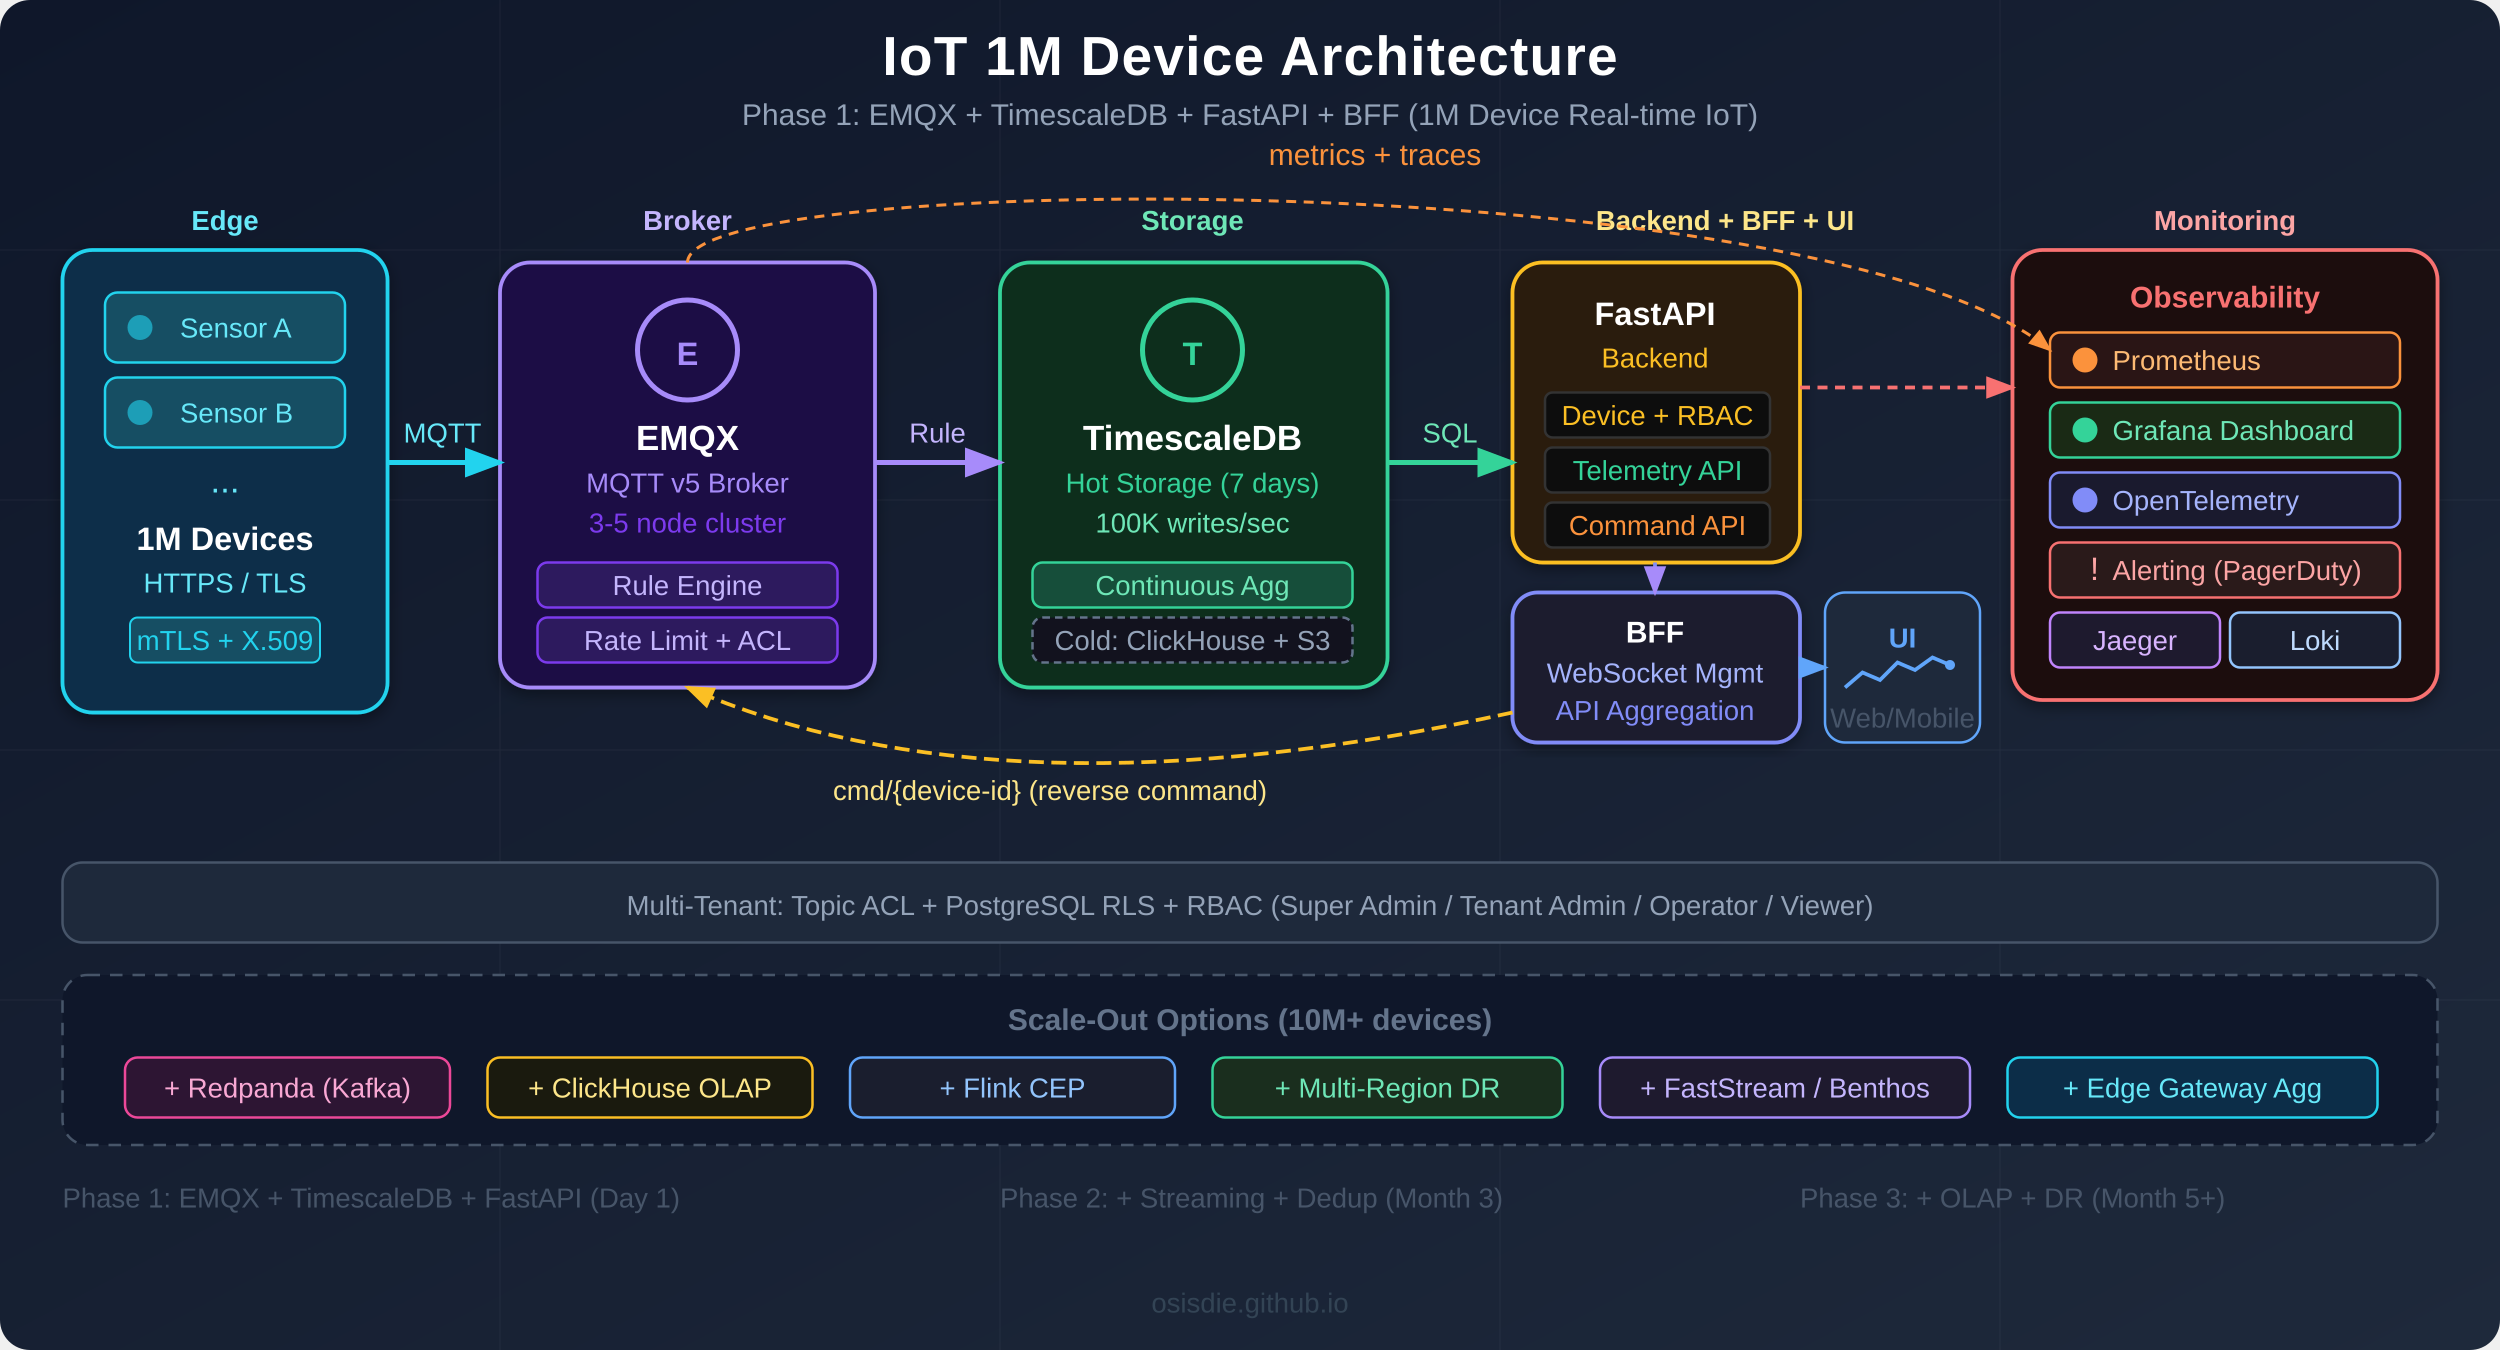
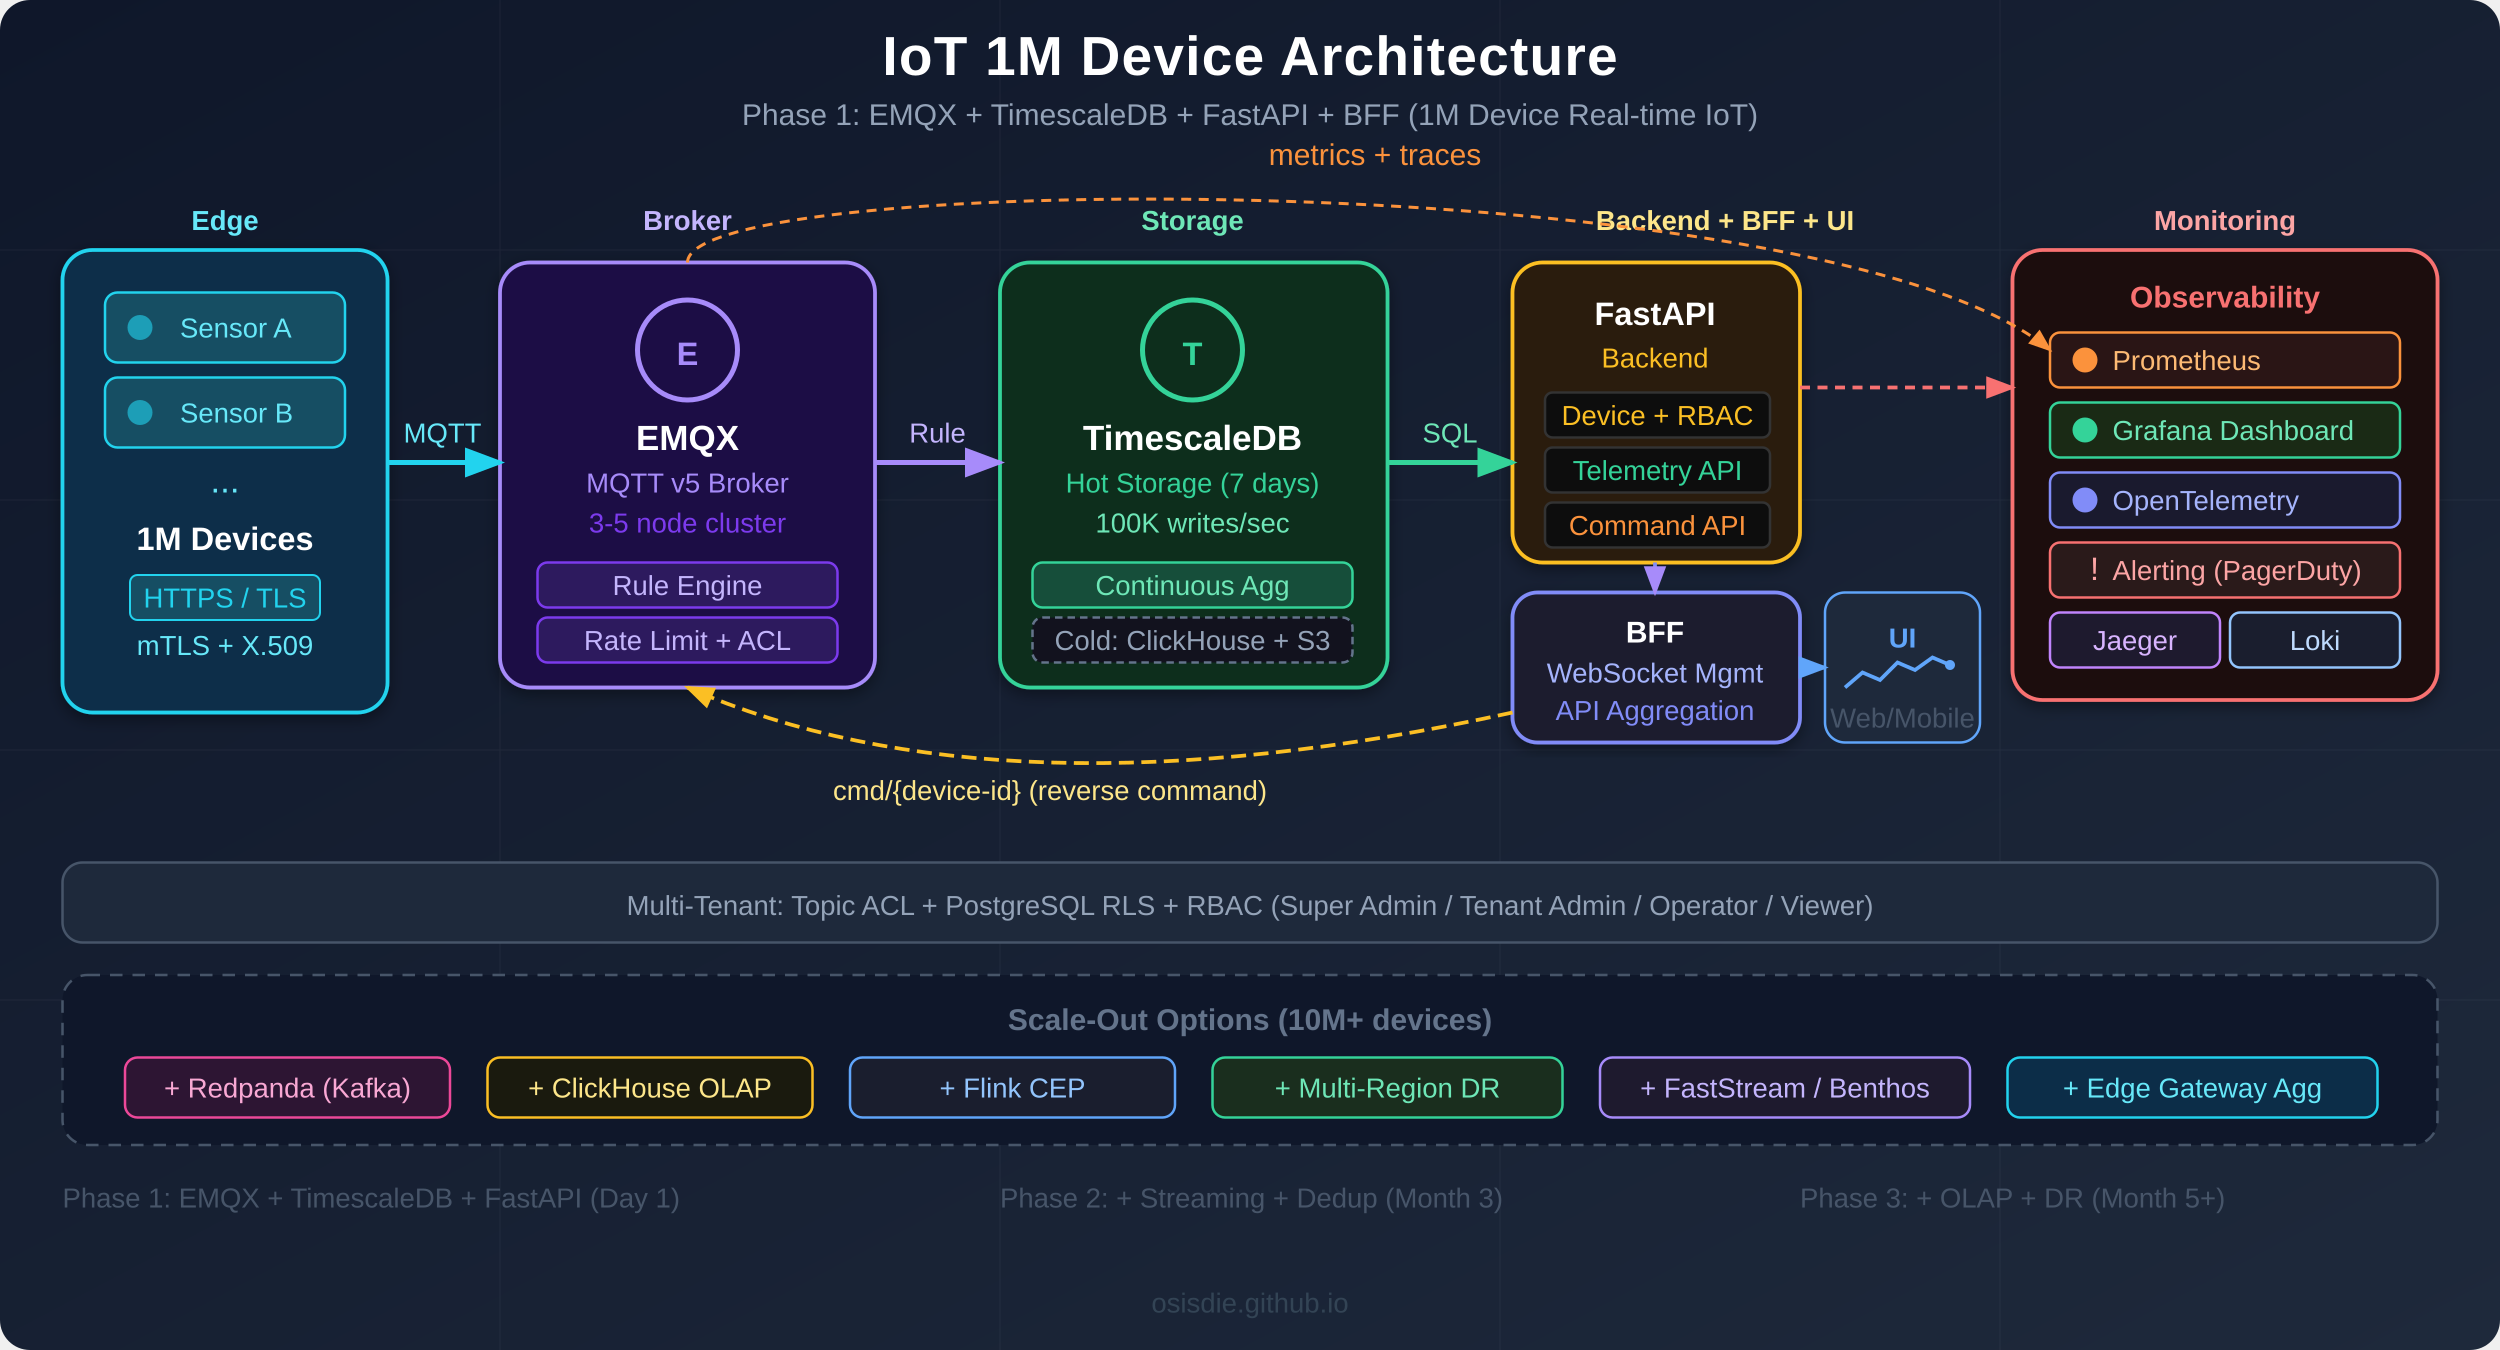
<svg xmlns="http://www.w3.org/2000/svg" viewBox="0 0 1000 540" font-family="-apple-system, system-ui, Arial, sans-serif">
  <defs>
    <linearGradient id="bgGrad" x1="0%" y1="0%" x2="100%" y2="100%">
      <stop offset="0%" style="stop-color:#0f172a;stop-opacity:1" />
      <stop offset="100%" style="stop-color:#1e293b;stop-opacity:1" />
    </linearGradient>
    <filter id="shadow">
      <feDropShadow dx="0" dy="2" stdDeviation="3" flood-color="#000" flood-opacity="0.4" />
    </filter>
    <marker id="arrCyan" markerWidth="8" markerHeight="6" refX="7" refY="3" orient="auto">
      <polygon points="0 0, 8 3, 0 6" fill="#22d3ee" />
    </marker>
    <marker id="arrPurple" markerWidth="8" markerHeight="6" refX="7" refY="3" orient="auto">
      <polygon points="0 0, 8 3, 0 6" fill="#a78bfa" />
    </marker>
    <marker id="arrGreen" markerWidth="8" markerHeight="6" refX="7" refY="3" orient="auto">
      <polygon points="0 0, 8 3, 0 6" fill="#34d399" />
    </marker>
    <marker id="arrYellow" markerWidth="8" markerHeight="6" refX="7" refY="3" orient="auto">
      <polygon points="0 0, 8 3, 0 6" fill="#fbbf24" />
    </marker>
    <marker id="arrBlue" markerWidth="8" markerHeight="6" refX="7" refY="3" orient="auto">
      <polygon points="0 0, 8 3, 0 6" fill="#60a5fa" />
    </marker>
    <marker id="arrOrange" markerWidth="8" markerHeight="6" refX="7" refY="3" orient="auto">
      <polygon points="0 0, 8 3, 0 6" fill="#fb923c" />
    </marker>
    <marker id="arrRed" markerWidth="8" markerHeight="6" refX="7" refY="3" orient="auto">
      <polygon points="0 0, 8 3, 0 6" fill="#f87171" />
    </marker>
  </defs>
  <rect width="1000" height="540" fill="url(#bgGrad)" rx="12" />
  <g opacity="0.04" stroke="#fff" stroke-width="0.5">
    <line x1="0" y1="100" x2="1000" y2="100" />
    <line x1="0" y1="200" x2="1000" y2="200" />
    <line x1="0" y1="300" x2="1000" y2="300" />
    <line x1="0" y1="400" x2="1000" y2="400" />
    <line x1="200" y1="0" x2="200" y2="540" />
    <line x1="400" y1="0" x2="400" y2="540" />
    <line x1="600" y1="0" x2="600" y2="540" />
    <line x1="800" y1="0" x2="800" y2="540" />
  </g>
  <text x="500" y="30" text-anchor="middle" fill="#fff" font-size="22" font-weight="700" letter-spacing="0.5">IoT 1M Device Architecture</text>
  <text x="500" y="50" text-anchor="middle" fill="#94a3b8" font-size="12">Phase 1: EMQX + TimescaleDB + FastAPI + BFF (1M Device Real-time IoT)</text>
  <text x="550" y="66" text-anchor="middle" fill="#fb923c" font-size="12" font-weight="500">metrics + traces</text>
  <text x="90" y="92" text-anchor="middle" fill="#67e8f9" font-size="11" font-weight="600">Edge</text>
  <text x="275" y="92" text-anchor="middle" fill="#c4b5fd" font-size="11" font-weight="600">Broker</text>
  <text x="477" y="92" text-anchor="middle" fill="#6ee7b7" font-size="11" font-weight="600">Storage</text>
  <text x="690" y="92" text-anchor="middle" fill="#fde68a" font-size="11" font-weight="600">Backend + BFF + UI</text>
  <text x="890" y="92" text-anchor="middle" fill="#fca5a5" font-size="11" font-weight="600">Monitoring</text>
  <g filter="url(#shadow)">
    <rect x="25" y="100" width="130" height="185" rx="12" fill="#0c2d48" stroke="#22d3ee" stroke-width="1.5" />
  </g>
  <rect x="42" y="117" width="96" height="28" rx="5" fill="#164e63" stroke="#22d3ee" stroke-width="1" />
  <circle cx="56" cy="131" r="5" fill="#22d3ee" opacity="0.6" />
  <text x="72" y="135" fill="#67e8f9" font-size="11">Sensor A</text>
  <rect x="42" y="151" width="96" height="28" rx="5" fill="#164e63" stroke="#22d3ee" stroke-width="1" />
  <circle cx="56" cy="165" r="5" fill="#22d3ee" opacity="0.6" />
  <text x="72" y="169" fill="#67e8f9" font-size="11">Sensor B</text>
  <text x="90" y="197" text-anchor="middle" fill="#67e8f9" font-size="14">...</text>
  <text x="90" y="220" text-anchor="middle" fill="#fff" font-size="13" font-weight="600">1M Devices</text>
-   <text x="90" y="237" text-anchor="middle" fill="#67e8f9" font-size="11">HTTPS / TLS</text>
-   <rect x="52" y="247" width="76" height="18" rx="3" fill="#164e63" stroke="#22d3ee" stroke-width="0.8" />
-   <text x="90" y="260" text-anchor="middle" fill="#22d3ee" font-size="11">mTLS + X.509</text>
+   <rect x="52" y="230" width="76" height="18" rx="3" fill="#164e63" stroke="#22d3ee" stroke-width="0.8" />
+   <text x="90" y="243" text-anchor="middle" fill="#22d3ee" font-size="11">HTTPS / TLS</text>
+   <text x="90" y="262" text-anchor="middle" fill="#67e8f9" font-size="11">mTLS + X.509</text>
  <g filter="url(#shadow)">
    <rect x="200" y="105" width="150" height="170" rx="12" fill="#1e1145" stroke="#a78bfa" stroke-width="1.5" />
  </g>
  <circle cx="275" cy="140" r="20" fill="none" stroke="#a78bfa" stroke-width="2" />
  <text x="275" y="146" text-anchor="middle" fill="#a78bfa" font-size="13" font-weight="700">E</text>
  <text x="275" y="180" text-anchor="middle" fill="#fff" font-size="14" font-weight="600">EMQX</text>
  <text x="275" y="197" text-anchor="middle" fill="#a78bfa" font-size="11">MQTT v5 Broker</text>
  <text x="275" y="213" text-anchor="middle" fill="#7c3aed" font-size="11">3-5 node cluster</text>
  <rect x="215" y="225" width="120" height="18" rx="4" fill="#2d1a5e" stroke="#7c3aed" stroke-width="1" />
  <text x="275" y="238" text-anchor="middle" fill="#c4b5fd" font-size="11">Rule Engine</text>
  <rect x="215" y="247" width="120" height="18" rx="4" fill="#2d1a5e" stroke="#7c3aed" stroke-width="1" />
  <text x="275" y="260" text-anchor="middle" fill="#c4b5fd" font-size="11">Rate Limit + ACL</text>
  <g filter="url(#shadow)">
    <rect x="400" y="105" width="155" height="170" rx="12" fill="#0a2e1e" stroke="#34d399" stroke-width="1.5" />
  </g>
  <circle cx="477" cy="140" r="20" fill="none" stroke="#34d399" stroke-width="2" />
  <text x="477" y="146" text-anchor="middle" fill="#34d399" font-size="13" font-weight="700">T</text>
  <text x="477" y="180" text-anchor="middle" fill="#fff" font-size="14" font-weight="600">TimescaleDB</text>
  <text x="477" y="197" text-anchor="middle" fill="#34d399" font-size="11">Hot Storage (7 days)</text>
  <text x="477" y="213" text-anchor="middle" fill="#6ee7b7" font-size="11">100K writes/sec</text>
  <rect x="413" y="225" width="128" height="18" rx="4" fill="#164e3a" stroke="#34d399" stroke-width="1" />
  <text x="477" y="238" text-anchor="middle" fill="#6ee7b7" font-size="11">Continuous Agg</text>
  <rect x="413" y="247" width="128" height="18" rx="4" fill="#12121e" stroke="#64748b" stroke-width="1" stroke-dasharray="3,2" />
  <text x="477" y="260" text-anchor="middle" fill="#94a3b8" font-size="11">Cold: ClickHouse + S3</text>
  <g filter="url(#shadow)">
    <rect x="605" y="105" width="115" height="120" rx="12" fill="#2a1a0e" stroke="#fbbf24" stroke-width="1.5" />
  </g>
  <text x="662" y="130" text-anchor="middle" fill="#fff" font-size="13" font-weight="600">FastAPI</text>
  <text x="662" y="147" text-anchor="middle" fill="#fbbf24" font-size="11">Backend</text>
  <rect x="618" y="157" width="90" height="18" rx="3" fill="#0d0d0d" stroke="#333" stroke-width="1" />
  <text x="663" y="170" text-anchor="middle" fill="#fbbf24" font-size="11">Device + RBAC</text>
  <rect x="618" y="179" width="90" height="18" rx="3" fill="#0d0d0d" stroke="#333" stroke-width="1" />
  <text x="663" y="192" text-anchor="middle" fill="#34d399" font-size="11">Telemetry API</text>
  <rect x="618" y="201" width="90" height="18" rx="3" fill="#0d0d0d" stroke="#333" stroke-width="1" />
  <text x="663" y="214" text-anchor="middle" fill="#fb923c" font-size="11">Command API</text>
  <g filter="url(#shadow)">
    <rect x="605" y="237" width="115" height="60" rx="10" fill="#1a1e2e" stroke="#818cf8" stroke-width="1.5" />
  </g>
  <text x="662" y="257" text-anchor="middle" fill="#fff" font-size="12" font-weight="600">BFF</text>
  <text x="662" y="273" text-anchor="middle" fill="#a5b4fc" font-size="11">WebSocket Mgmt</text>
  <text x="662" y="288" text-anchor="middle" fill="#818cf8" font-size="11">API Aggregation</text>
  <rect x="730" y="237" width="62" height="60" rx="8" fill="#1e293b" stroke="#60a5fa" stroke-width="1" />
  <text x="761" y="259" text-anchor="middle" fill="#60a5fa" font-size="11" font-weight="600">UI</text>
  <polyline points="738,275 745,269 752,272 759,265 766,268 773,263 780,266" fill="none" stroke="#60a5fa" stroke-width="1.5" />
  <circle cx="780" cy="266" r="2" fill="#60a5fa">
    <animate attributeName="opacity" values="1;0.3;1" dur="2s" repeatCount="indefinite" />
  </circle>
  <text x="761" y="291" text-anchor="middle" fill="#475569" font-size="11">Web/Mobile</text>
  <g filter="url(#shadow)">
    <rect x="805" y="100" width="170" height="180" rx="12" fill="#1a0e0e" stroke="#f87171" stroke-width="1.5" />
  </g>
  <text x="890" y="123" text-anchor="middle" fill="#f87171" font-size="12" font-weight="600">Observability</text>
  <rect x="820" y="133" width="140" height="22" rx="4" fill="#2a1515" stroke="#fb923c" stroke-width="1" />
  <circle cx="834" cy="144" r="5" fill="#fb923c" />
  <text x="845" y="148" fill="#fdba74" font-size="11">Prometheus</text>
  <rect x="820" y="161" width="140" height="22" rx="4" fill="#1a2a15" stroke="#34d399" stroke-width="1" />
  <circle cx="834" cy="172" r="5" fill="#34d399" />
  <text x="845" y="176" fill="#6ee7b7" font-size="11">Grafana Dashboard</text>
  <rect x="820" y="189" width="140" height="22" rx="4" fill="#1a1a2e" stroke="#818cf8" stroke-width="1" />
  <circle cx="834" cy="200" r="5" fill="#818cf8" />
  <text x="845" y="204" fill="#a5b4fc" font-size="11">OpenTelemetry</text>
  <rect x="820" y="217" width="140" height="22" rx="4" fill="#2a1a1a" stroke="#f87171" stroke-width="1" />
  <text x="836" y="232" fill="#fca5a5" font-size="13">!</text>
  <text x="845" y="232" fill="#fca5a5" font-size="11">Alerting (PagerDuty)</text>
  <rect x="820" y="245" width="68" height="22" rx="4" fill="#1e1a2e" stroke="#c084fc" stroke-width="1" />
  <text x="854" y="260" text-anchor="middle" fill="#d8b4fe" font-size="11">Jaeger</text>
  <rect x="892" y="245" width="68" height="22" rx="4" fill="#1a1e2e" stroke="#93c5fd" stroke-width="1" />
  <text x="926" y="260" text-anchor="middle" fill="#bfdbfe" font-size="11">Loki</text>
  <line x1="155" y1="185" x2="200" y2="185" stroke="#22d3ee" stroke-width="2" marker-end="url(#arrCyan)" />
  <text x="177" y="177" text-anchor="middle" fill="#67e8f9" font-size="11">MQTT</text>
  <line x1="350" y1="185" x2="400" y2="185" stroke="#a78bfa" stroke-width="2" marker-end="url(#arrPurple)" />
  <text x="375" y="177" text-anchor="middle" fill="#c4b5fd" font-size="11">Rule</text>
  <line x1="555" y1="185" x2="605" y2="185" stroke="#34d399" stroke-width="2" marker-end="url(#arrGreen)" />
  <text x="580" y="177" text-anchor="middle" fill="#6ee7b7" font-size="11">SQL</text>
  <line x1="662" y1="225" x2="662" y2="237" stroke="#818cf8" stroke-width="1.5" marker-end="url(#arrPurple)" />
  <line x1="720" y1="267" x2="730" y2="267" stroke="#60a5fa" stroke-width="1.5" marker-end="url(#arrBlue)" />
  <line x1="720" y1="155" x2="805" y2="155" stroke="#f87171" stroke-width="1.5" stroke-dasharray="4,3" marker-end="url(#arrRed)" />
  <path d="M 275 105 C 275 68, 730 65, 820 140" fill="none" stroke="#fb923c" stroke-width="1.2" stroke-dasharray="4,3" marker-end="url(#arrOrange)" />
  <path d="M 605 285 Q 400 330 275 275" fill="none" stroke="#fbbf24" stroke-width="1.5" stroke-dasharray="6,3" marker-end="url(#arrYellow)" />
  <text x="420" y="320" text-anchor="middle" fill="#fde68a" font-size="11">cmd/{device-id} (reverse command)</text>
  <rect x="25" y="345" width="950" height="32" rx="8" fill="#1e293b" stroke="#475569" stroke-width="1" />
  <text x="500" y="366" text-anchor="middle" fill="#94a3b8" font-size="11">Multi-Tenant: Topic ACL + PostgreSQL RLS + RBAC (Super Admin / Tenant Admin / Operator / Viewer)</text>
  <rect x="25" y="390" width="950" height="68" rx="10" fill="#0f172a" stroke="#475569" stroke-width="1" stroke-dasharray="5,4" />
  <text x="500" y="412" text-anchor="middle" fill="#64748b" font-size="12" font-weight="600">Scale-Out Options (10M+ devices)</text>
  <rect x="50" y="423" width="130" height="24" rx="5" fill="#2d1533" stroke="#ec4899" stroke-width="1" />
  <text x="115" y="439" text-anchor="middle" fill="#f9a8d4" font-size="11">+ Redpanda (Kafka)</text>
  <rect x="195" y="423" width="130" height="24" rx="5" fill="#1a1a0e" stroke="#fbbf24" stroke-width="1" />
  <text x="260" y="439" text-anchor="middle" fill="#fde68a" font-size="11">+ ClickHouse OLAP</text>
  <rect x="340" y="423" width="130" height="24" rx="5" fill="#1a1e2e" stroke="#60a5fa" stroke-width="1" />
  <text x="405" y="439" text-anchor="middle" fill="#93c5fd" font-size="11">+ Flink CEP</text>
  <rect x="485" y="423" width="140" height="24" rx="5" fill="#1a2e1e" stroke="#34d399" stroke-width="1" />
  <text x="555" y="439" text-anchor="middle" fill="#6ee7b7" font-size="11">+ Multi-Region DR</text>
  <rect x="640" y="423" width="148" height="24" rx="5" fill="#1e1a2e" stroke="#a78bfa" stroke-width="1" />
  <text x="714" y="439" text-anchor="middle" fill="#c4b5fd" font-size="11">+ FastStream / Benthos</text>
  <rect x="803" y="423" width="148" height="24" rx="5" fill="#0c2d48" stroke="#22d3ee" stroke-width="1" />
  <text x="877" y="439" text-anchor="middle" fill="#67e8f9" font-size="11">+ Edge Gateway Agg</text>
  <text x="25" y="483" fill="#475569" font-size="11">Phase 1: EMQX + TimescaleDB + FastAPI (Day 1)</text>
  <text x="400" y="483" fill="#475569" font-size="11">Phase 2: + Streaming + Dedup (Month 3)</text>
  <text x="720" y="483" fill="#475569" font-size="11">Phase 3: + OLAP + DR (Month 5+)</text>
  <text x="500" y="525" text-anchor="middle" fill="#334455" font-size="11">osisdie.github.io</text>
</svg>
